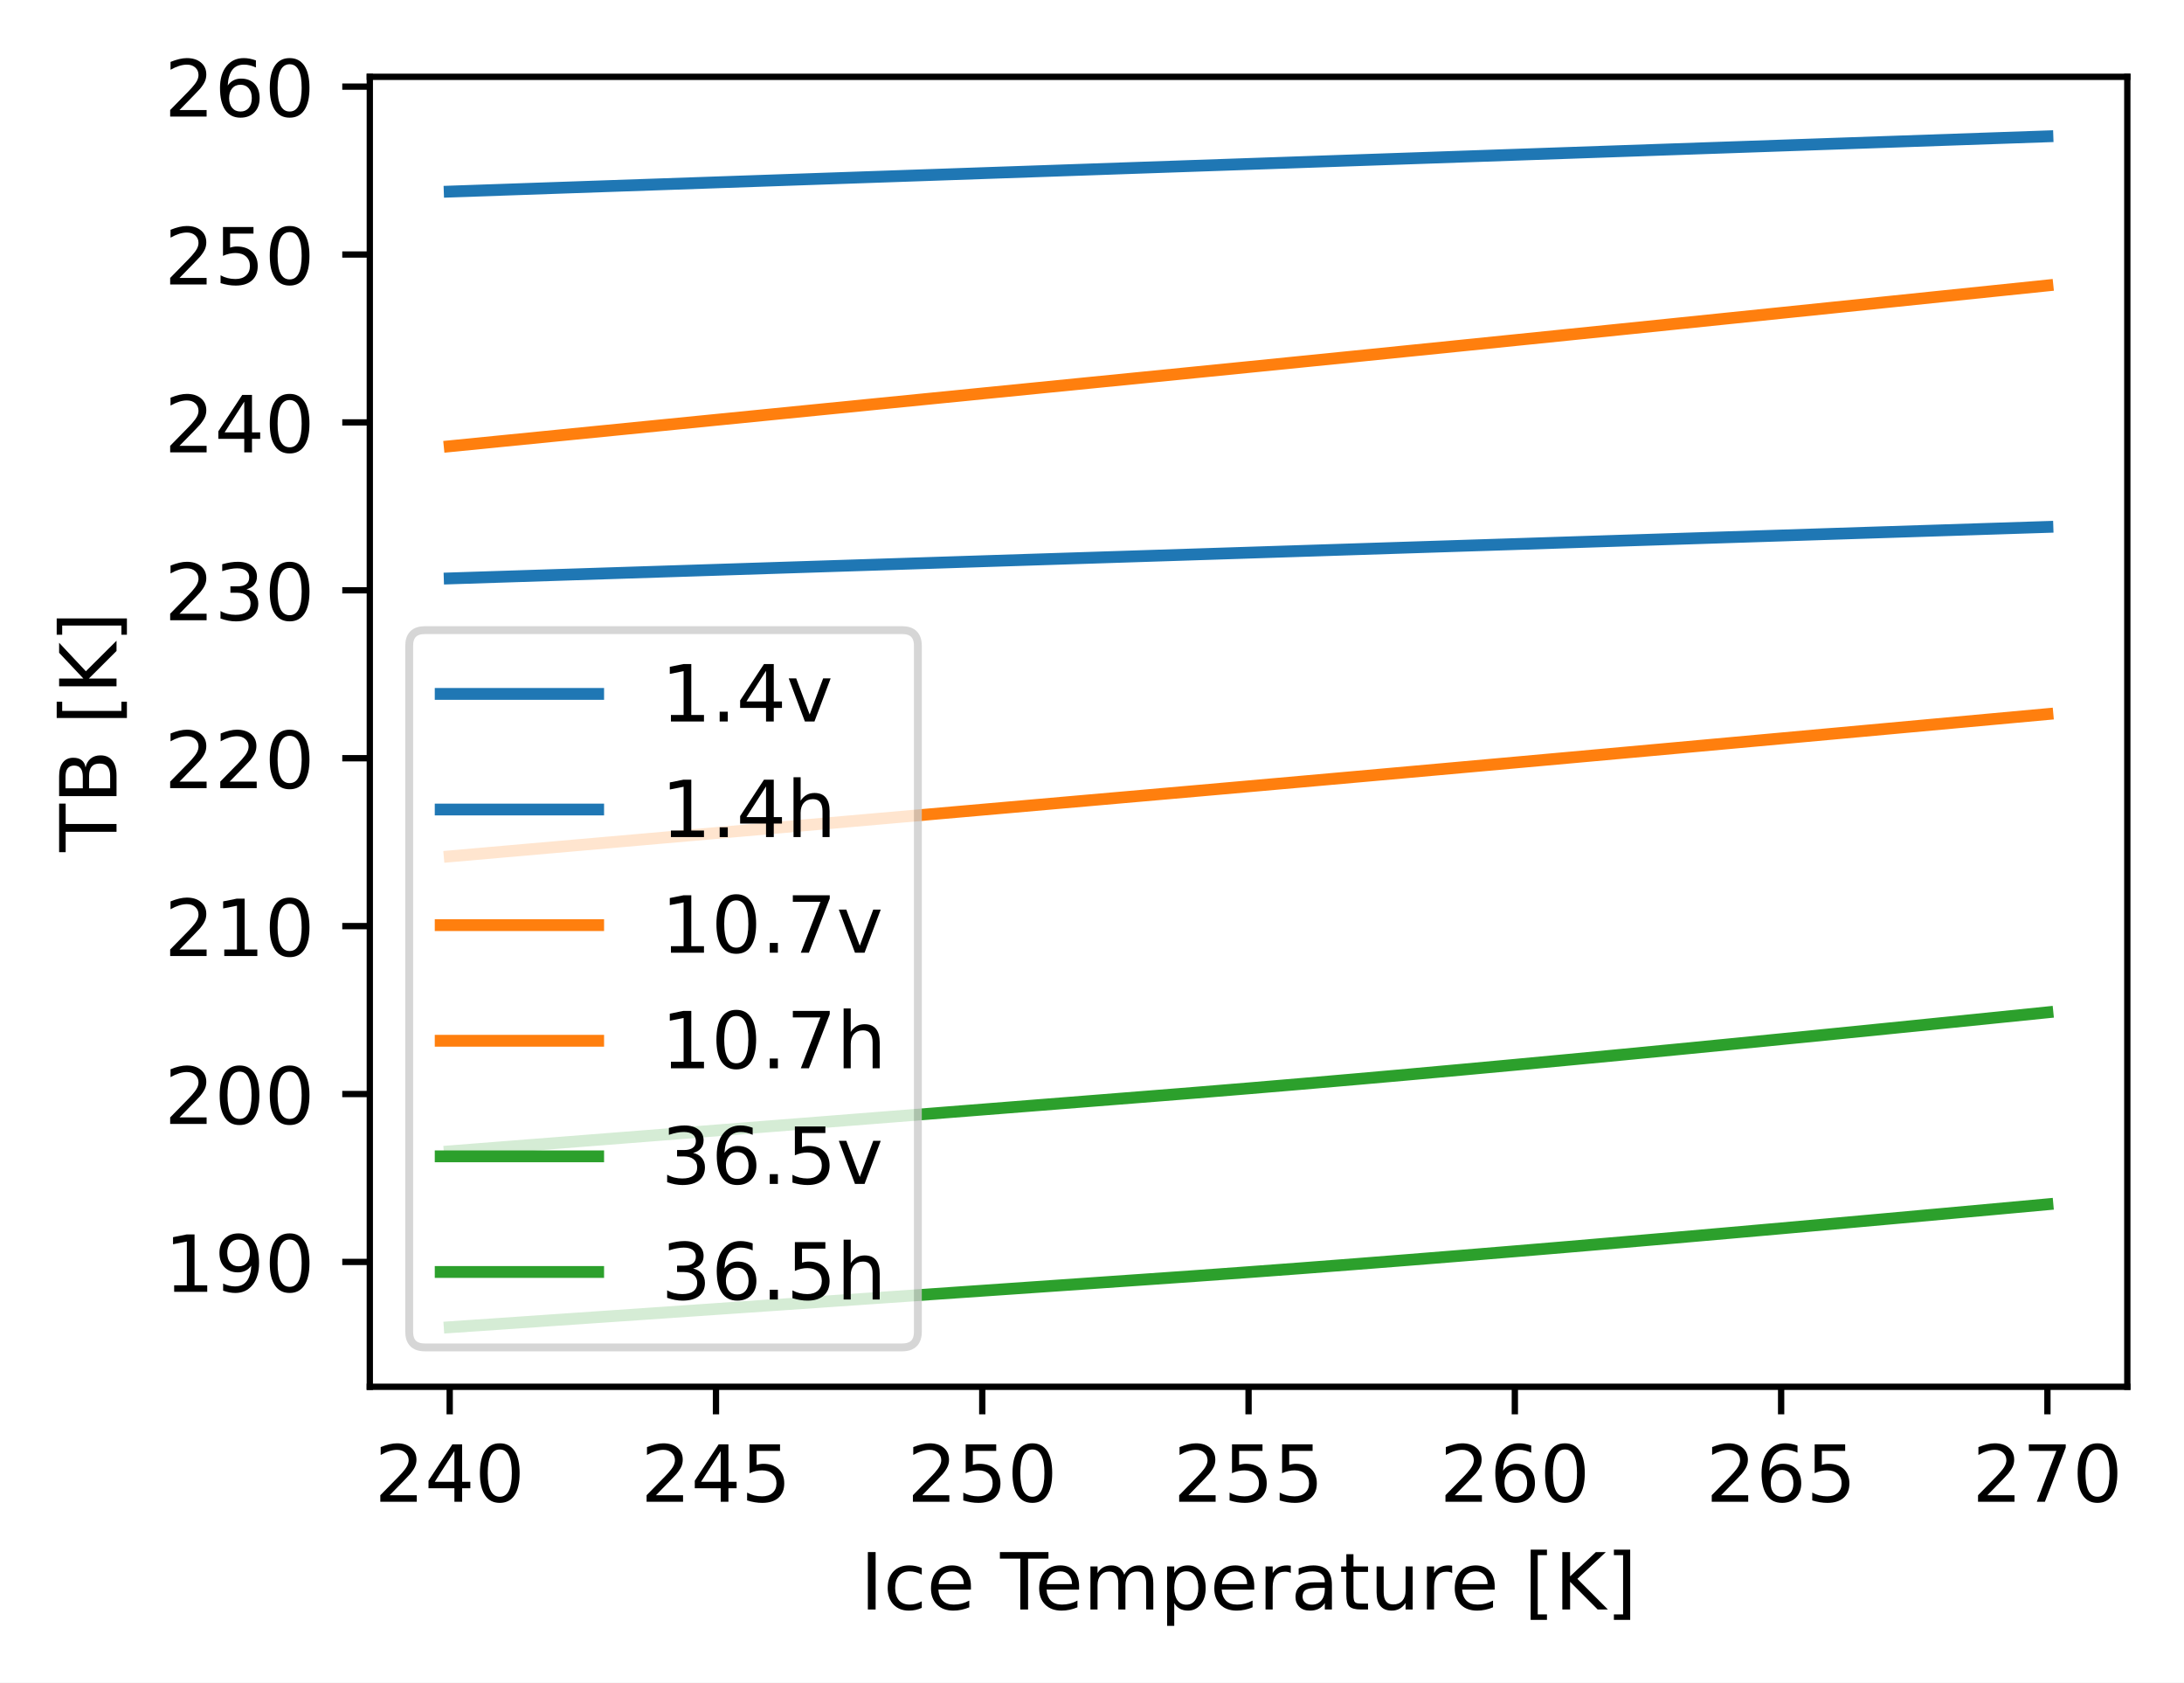
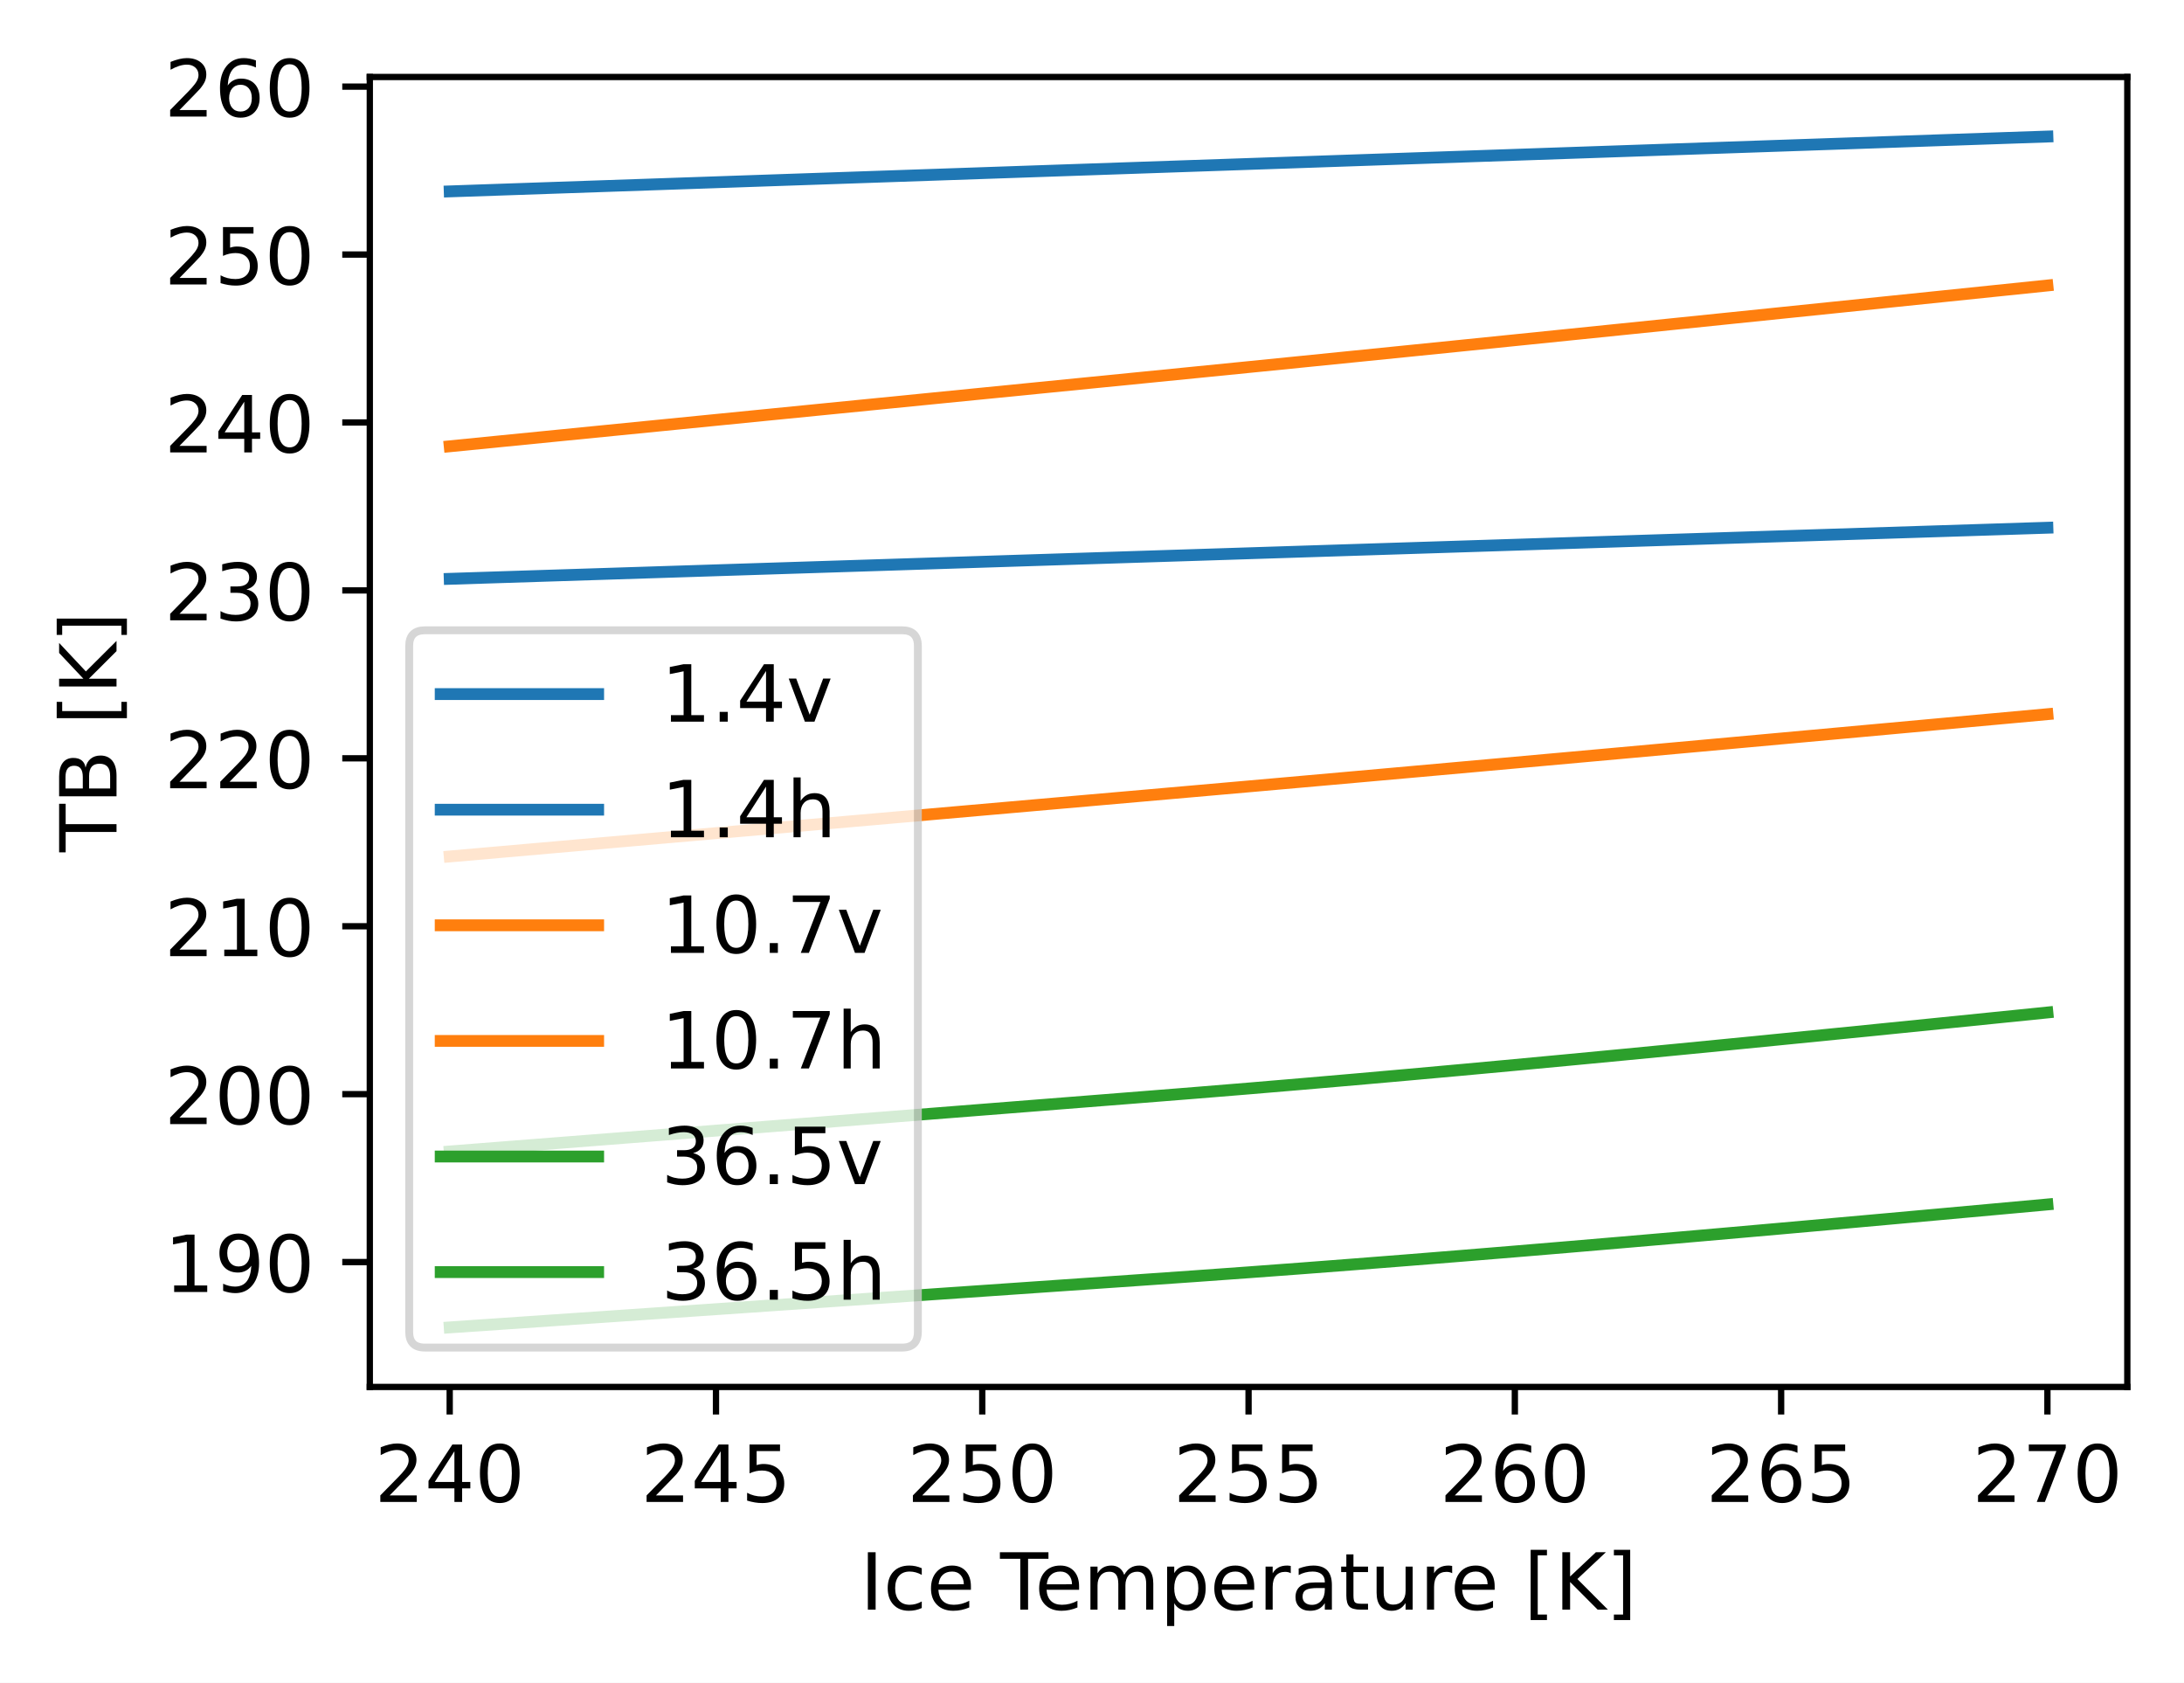
- <svg xmlns="http://www.w3.org/2000/svg" xmlns:xlink="http://www.w3.org/1999/xlink" width="277.366pt" height="213.63pt" viewBox="0 0 277.366 213.63" version="1.1">
+ <svg xmlns="http://www.w3.org/2000/svg" xmlns:xlink="http://www.w3.org/1999/xlink" width="277.366pt" height="213.651pt" viewBox="0 0 277.366 213.651" version="1.1">
  <defs>
    <style type="text/css">*{stroke-linejoin: round; stroke-linecap: butt}</style>
  </defs>
  <g id="figure_1">
    <g id="patch_1">
-       <path d="M 0 213.63  L 277.366 213.63  L 277.366 0  L 0 0  z " style="fill: #ffffff" />
+       <path d="M 0 213.651  L 277.366 213.651  L 277.366 0  L 0 0  z " style="fill: #ffffff" />
    </g>
    <g id="axes_1">
      <g id="patch_2">
-         <path d="M 46.966 176.073  L 270.166 176.073  L 270.166 9.753  L 46.966 9.753  z " style="fill: #ffffff" />
+         <path d="M 46.966 176.095  L 270.166 176.095  L 270.166 9.775  L 46.966 9.775  z " style="fill: #ffffff" />
      </g>
      <g id="matplotlib.axis_1">
        <g id="xtick_1">
          <g id="line2d_1">
            <defs>
-               <path id="m450ec5ea7c" d="M 0 0  L 0 3.5  " style="stroke: #000000; stroke-width: 0.8" />
-             </defs>
-             <g>
-               <use xlink:href="#m450ec5ea7c" x="57.111" y="176.073" style="stroke: #000000; stroke-width: 0.8" />
+               <path id="m79d37a340c" d="M 0 0  L 0 3.5  " style="stroke: #000000; stroke-width: 0.8" />
+             </defs>
+             <g>
+               <use xlink:href="#m79d37a340c" x="57.111" y="176.095" style="stroke: #000000; stroke-width: 0.8" />
            </g>
          </g>
          <g id="text_1">
-             <g transform="translate(47.56733 190.6719) scale(0.1 -0.1)">
+             <g transform="translate(47.56733 190.6935) scale(0.1 -0.1)">
              <defs>
                <path id="DejaVuSans-32" d="M 1228 531  L 3431 531  L 3431 0  L 469 0  L 469 531  Q 828 903 1448 1529  Q 2069 2156 2228 2338  Q 2531 2678 2651 2914  Q 2772 3150 2772 3378  Q 2772 3750 2511 3984  Q 2250 4219 1831 4219  Q 1534 4219 1204 4116  Q 875 4013 500 3803  L 500 4441  Q 881 4594 1212 4672  Q 1544 4750 1819 4750  Q 2544 4750 2975 4387  Q 3406 4025 3406 3419  Q 3406 3131 3298 2873  Q 3191 2616 2906 2266  Q 2828 2175 2409 1742  Q 1991 1309 1228 531  z " transform="scale(0.015625)" />
                <path id="DejaVuSans-34" d="M 2419 4116  L 825 1625  L 2419 1625  L 2419 4116  z M 2253 4666  L 3047 4666  L 3047 1625  L 3713 1625  L 3713 1100  L 3047 1100  L 3047 0  L 2419 0  L 2419 1100  L 313 1100  L 313 1709  L 2253 4666  z " transform="scale(0.015625)" />
                <path id="DejaVuSans-30" d="M 2034 4250  Q 1547 4250 1301 3770  Q 1056 3291 1056 2328  Q 1056 1369 1301 889  Q 1547 409 2034 409  Q 2525 409 2770 889  Q 3016 1369 3016 2328  Q 3016 3291 2770 3770  Q 2525 4250 2034 4250  z M 2034 4750  Q 2819 4750 3233 4129  Q 3647 3509 3647 2328  Q 3647 1150 3233 529  Q 2819 -91 2034 -91  Q 1250 -91 836 529  Q 422 1150 422 2328  Q 422 3509 836 4129  Q 1250 4750 2034 4750  z " transform="scale(0.015625)" />
              </defs>
              <use xlink:href="#DejaVuSans-32" />
              <use xlink:href="#DejaVuSans-34" x="63.623" />
              <use xlink:href="#DejaVuSans-30" x="127.246" />
            </g>
          </g>
        </g>
        <g id="xtick_2">
          <g id="line2d_2">
            <g>
-               <use xlink:href="#m450ec5ea7c" x="90.929" y="176.073" style="stroke: #000000; stroke-width: 0.8" />
+               <use xlink:href="#m79d37a340c" x="90.929" y="176.095" style="stroke: #000000; stroke-width: 0.8" />
            </g>
          </g>
          <g id="text_2">
-             <g transform="translate(81.38551 190.6719) scale(0.1 -0.1)">
+             <g transform="translate(81.38551 190.6935) scale(0.1 -0.1)">
              <defs>
                <path id="DejaVuSans-35" d="M 691 4666  L 3169 4666  L 3169 4134  L 1269 4134  L 1269 2991  Q 1406 3038 1543 3061  Q 1681 3084 1819 3084  Q 2600 3084 3056 2656  Q 3513 2228 3513 1497  Q 3513 744 3044 326  Q 2575 -91 1722 -91  Q 1428 -91 1123 -41  Q 819 9 494 109  L 494 744  Q 775 591 1075 516  Q 1375 441 1709 441  Q 2250 441 2565 725  Q 2881 1009 2881 1497  Q 2881 1984 2565 2268  Q 2250 2553 1709 2553  Q 1456 2553 1204 2497  Q 953 2441 691 2322  L 691 4666  z " transform="scale(0.015625)" />
              </defs>
              <use xlink:href="#DejaVuSans-32" />
              <use xlink:href="#DejaVuSans-34" x="63.623" />
              <use xlink:href="#DejaVuSans-35" x="127.246" />
            </g>
          </g>
        </g>
        <g id="xtick_3">
          <g id="line2d_3">
            <g>
-               <use xlink:href="#m450ec5ea7c" x="124.747" y="176.073" style="stroke: #000000; stroke-width: 0.8" />
+               <use xlink:href="#m79d37a340c" x="124.747" y="176.095" style="stroke: #000000; stroke-width: 0.8" />
            </g>
          </g>
          <g id="text_3">
-             <g transform="translate(115.2037 190.6719) scale(0.1 -0.1)">
+             <g transform="translate(115.2037 190.6935) scale(0.1 -0.1)">
              <use xlink:href="#DejaVuSans-32" />
              <use xlink:href="#DejaVuSans-35" x="63.623" />
              <use xlink:href="#DejaVuSans-30" x="127.246" />
            </g>
          </g>
        </g>
        <g id="xtick_4">
          <g id="line2d_4">
            <g>
-               <use xlink:href="#m450ec5ea7c" x="158.566" y="176.073" style="stroke: #000000; stroke-width: 0.8" />
+               <use xlink:href="#m79d37a340c" x="158.566" y="176.095" style="stroke: #000000; stroke-width: 0.8" />
            </g>
          </g>
          <g id="text_4">
-             <g transform="translate(149.0219 190.6719) scale(0.1 -0.1)">
+             <g transform="translate(149.0219 190.6935) scale(0.1 -0.1)">
              <use xlink:href="#DejaVuSans-32" />
              <use xlink:href="#DejaVuSans-35" x="63.623" />
              <use xlink:href="#DejaVuSans-35" x="127.246" />
            </g>
          </g>
        </g>
        <g id="xtick_5">
          <g id="line2d_5">
            <g>
-               <use xlink:href="#m450ec5ea7c" x="192.384" y="176.073" style="stroke: #000000; stroke-width: 0.8" />
+               <use xlink:href="#m79d37a340c" x="192.384" y="176.095" style="stroke: #000000; stroke-width: 0.8" />
            </g>
          </g>
          <g id="text_5">
-             <g transform="translate(182.8401 190.6719) scale(0.1 -0.1)">
+             <g transform="translate(182.8401 190.6935) scale(0.1 -0.1)">
              <defs>
                <path id="DejaVuSans-36" d="M 2113 2584  Q 1688 2584 1439 2293  Q 1191 2003 1191 1497  Q 1191 994 1439 701  Q 1688 409 2113 409  Q 2538 409 2786 701  Q 3034 994 3034 1497  Q 3034 2003 2786 2293  Q 2538 2584 2113 2584  z M 3366 4563  L 3366 3988  Q 3128 4100 2886 4159  Q 2644 4219 2406 4219  Q 1781 4219 1451 3797  Q 1122 3375 1075 2522  Q 1259 2794 1537 2939  Q 1816 3084 2150 3084  Q 2853 3084 3261 2657  Q 3669 2231 3669 1497  Q 3669 778 3244 343  Q 2819 -91 2113 -91  Q 1303 -91 875 529  Q 447 1150 447 2328  Q 447 3434 972 4092  Q 1497 4750 2381 4750  Q 2619 4750 2861 4703  Q 3103 4656 3366 4563  z " transform="scale(0.015625)" />
              </defs>
              <use xlink:href="#DejaVuSans-32" />
              <use xlink:href="#DejaVuSans-36" x="63.623" />
              <use xlink:href="#DejaVuSans-30" x="127.246" />
            </g>
          </g>
        </g>
        <g id="xtick_6">
          <g id="line2d_6">
            <g>
-               <use xlink:href="#m450ec5ea7c" x="226.202" y="176.073" style="stroke: #000000; stroke-width: 0.8" />
+               <use xlink:href="#m79d37a340c" x="226.202" y="176.095" style="stroke: #000000; stroke-width: 0.8" />
            </g>
          </g>
          <g id="text_6">
-             <g transform="translate(216.6582 190.6719) scale(0.1 -0.1)">
+             <g transform="translate(216.6582 190.6935) scale(0.1 -0.1)">
              <use xlink:href="#DejaVuSans-32" />
              <use xlink:href="#DejaVuSans-36" x="63.623" />
              <use xlink:href="#DejaVuSans-35" x="127.246" />
            </g>
          </g>
        </g>
        <g id="xtick_7">
          <g id="line2d_7">
            <g>
-               <use xlink:href="#m450ec5ea7c" x="260.02" y="176.073" style="stroke: #000000; stroke-width: 0.8" />
+               <use xlink:href="#m79d37a340c" x="260.02" y="176.095" style="stroke: #000000; stroke-width: 0.8" />
            </g>
          </g>
          <g id="text_7">
-             <g transform="translate(250.4764 190.6719) scale(0.1 -0.1)">
+             <g transform="translate(250.4764 190.6935) scale(0.1 -0.1)">
              <defs>
                <path id="DejaVuSans-37" d="M 525 4666  L 3525 4666  L 3525 4397  L 1831 0  L 1172 0  L 2766 4134  L 525 4134  L 525 4666  z " transform="scale(0.015625)" />
              </defs>
              <use xlink:href="#DejaVuSans-32" />
              <use xlink:href="#DejaVuSans-37" x="63.623" />
              <use xlink:href="#DejaVuSans-30" x="127.246" />
            </g>
          </g>
        </g>
        <g id="text_8">
-           <g transform="translate(109.2367 204.35) scale(0.1 -0.1)">
+           <g transform="translate(109.2367 204.3716) scale(0.1 -0.1)">
            <defs>
              <path id="DejaVuSans-49" d="M 628 4666  L 1259 4666  L 1259 0  L 628 0  L 628 4666  z " transform="scale(0.015625)" />
              <path id="DejaVuSans-63" d="M 3122 3366  L 3122 2828  Q 2878 2963 2633 3030  Q 2388 3097 2138 3097  Q 1578 3097 1268 2742  Q 959 2388 959 1747  Q 959 1106 1268 751  Q 1578 397 2138 397  Q 2388 397 2633 464  Q 2878 531 3122 666  L 3122 134  Q 2881 22 2623 -34  Q 2366 -91 2075 -91  Q 1284 -91 818 406  Q 353 903 353 1747  Q 353 2603 823 3093  Q 1294 3584 2113 3584  Q 2378 3584 2631 3529  Q 2884 3475 3122 3366  z " transform="scale(0.015625)" />
              <path id="DejaVuSans-65" d="M 3597 1894  L 3597 1613  L 953 1613  Q 991 1019 1311 708  Q 1631 397 2203 397  Q 2534 397 2845 478  Q 3156 559 3463 722  L 3463 178  Q 3153 47 2828 -22  Q 2503 -91 2169 -91  Q 1331 -91 842 396  Q 353 884 353 1716  Q 353 2575 817 3079  Q 1281 3584 2069 3584  Q 2775 3584 3186 3129  Q 3597 2675 3597 1894  z M 3022 2063  Q 3016 2534 2758 2815  Q 2500 3097 2075 3097  Q 1594 3097 1305 2825  Q 1016 2553 972 2059  L 3022 2063  z " transform="scale(0.015625)" />
              <path id="DejaVuSans-20" transform="scale(0.015625)" />
              <path id="DejaVuSans-54" d="M -19 4666  L 3928 4666  L 3928 4134  L 2272 4134  L 2272 0  L 1638 0  L 1638 4134  L -19 4134  L -19 4666  z " transform="scale(0.015625)" />
              <path id="DejaVuSans-6d" d="M 3328 2828  Q 3544 3216 3844 3400  Q 4144 3584 4550 3584  Q 5097 3584 5394 3201  Q 5691 2819 5691 2113  L 5691 0  L 5113 0  L 5113 2094  Q 5113 2597 4934 2840  Q 4756 3084 4391 3084  Q 3944 3084 3684 2787  Q 3425 2491 3425 1978  L 3425 0  L 2847 0  L 2847 2094  Q 2847 2600 2669 2842  Q 2491 3084 2119 3084  Q 1678 3084 1418 2786  Q 1159 2488 1159 1978  L 1159 0  L 581 0  L 581 3500  L 1159 3500  L 1159 2956  Q 1356 3278 1631 3431  Q 1906 3584 2284 3584  Q 2666 3584 2933 3390  Q 3200 3197 3328 2828  z " transform="scale(0.015625)" />
              <path id="DejaVuSans-70" d="M 1159 525  L 1159 -1331  L 581 -1331  L 581 3500  L 1159 3500  L 1159 2969  Q 1341 3281 1617 3432  Q 1894 3584 2278 3584  Q 2916 3584 3314 3078  Q 3713 2572 3713 1747  Q 3713 922 3314 415  Q 2916 -91 2278 -91  Q 1894 -91 1617 61  Q 1341 213 1159 525  z M 3116 1747  Q 3116 2381 2855 2742  Q 2594 3103 2138 3103  Q 1681 3103 1420 2742  Q 1159 2381 1159 1747  Q 1159 1113 1420 752  Q 1681 391 2138 391  Q 2594 391 2855 752  Q 3116 1113 3116 1747  z " transform="scale(0.015625)" />
              <path id="DejaVuSans-72" d="M 2631 2963  Q 2534 3019 2420 3045  Q 2306 3072 2169 3072  Q 1681 3072 1420 2755  Q 1159 2438 1159 1844  L 1159 0  L 581 0  L 581 3500  L 1159 3500  L 1159 2956  Q 1341 3275 1631 3429  Q 1922 3584 2338 3584  Q 2397 3584 2469 3576  Q 2541 3569 2628 3553  L 2631 2963  z " transform="scale(0.015625)" />
              <path id="DejaVuSans-61" d="M 2194 1759  Q 1497 1759 1228 1600  Q 959 1441 959 1056  Q 959 750 1161 570  Q 1363 391 1709 391  Q 2188 391 2477 730  Q 2766 1069 2766 1631  L 2766 1759  L 2194 1759  z M 3341 1997  L 3341 0  L 2766 0  L 2766 531  Q 2569 213 2275 61  Q 1981 -91 1556 -91  Q 1019 -91 701 211  Q 384 513 384 1019  Q 384 1609 779 1909  Q 1175 2209 1959 2209  L 2766 2209  L 2766 2266  Q 2766 2663 2505 2880  Q 2244 3097 1772 3097  Q 1472 3097 1187 3025  Q 903 2953 641 2809  L 641 3341  Q 956 3463 1253 3523  Q 1550 3584 1831 3584  Q 2591 3584 2966 3190  Q 3341 2797 3341 1997  z " transform="scale(0.015625)" />
              <path id="DejaVuSans-74" d="M 1172 4494  L 1172 3500  L 2356 3500  L 2356 3053  L 1172 3053  L 1172 1153  Q 1172 725 1289 603  Q 1406 481 1766 481  L 2356 481  L 2356 0  L 1766 0  Q 1100 0 847 248  Q 594 497 594 1153  L 594 3053  L 172 3053  L 172 3500  L 594 3500  L 594 4494  L 1172 4494  z " transform="scale(0.015625)" />
              <path id="DejaVuSans-75" d="M 544 1381  L 544 3500  L 1119 3500  L 1119 1403  Q 1119 906 1312 657  Q 1506 409 1894 409  Q 2359 409 2629 706  Q 2900 1003 2900 1516  L 2900 3500  L 3475 3500  L 3475 0  L 2900 0  L 2900 538  Q 2691 219 2414 64  Q 2138 -91 1772 -91  Q 1169 -91 856 284  Q 544 659 544 1381  z M 1991 3584  L 1991 3584  z " transform="scale(0.015625)" />
              <path id="DejaVuSans-5b" d="M 550 4863  L 1875 4863  L 1875 4416  L 1125 4416  L 1125 -397  L 1875 -397  L 1875 -844  L 550 -844  L 550 4863  z " transform="scale(0.015625)" />
              <path id="DejaVuSans-4b" d="M 628 4666  L 1259 4666  L 1259 2694  L 3353 4666  L 4166 4666  L 1850 2491  L 4331 0  L 3500 0  L 1259 2247  L 1259 0  L 628 0  L 628 4666  z " transform="scale(0.015625)" />
              <path id="DejaVuSans-5d" d="M 1947 4863  L 1947 -844  L 622 -844  L 622 -397  L 1369 -397  L 1369 4416  L 622 4416  L 622 4863  L 1947 4863  z " transform="scale(0.015625)" />
            </defs>
            <use xlink:href="#DejaVuSans-49" />
            <use xlink:href="#DejaVuSans-63" x="29.492" />
            <use xlink:href="#DejaVuSans-65" x="84.473" />
            <use xlink:href="#DejaVuSans-20" x="145.996" />
            <use xlink:href="#DejaVuSans-54" x="177.783" />
            <use xlink:href="#DejaVuSans-65" x="221.867" />
            <use xlink:href="#DejaVuSans-6d" x="283.391" />
            <use xlink:href="#DejaVuSans-70" x="380.803" />
            <use xlink:href="#DejaVuSans-65" x="444.279" />
            <use xlink:href="#DejaVuSans-72" x="505.803" />
            <use xlink:href="#DejaVuSans-61" x="546.916" />
            <use xlink:href="#DejaVuSans-74" x="608.195" />
            <use xlink:href="#DejaVuSans-75" x="647.404" />
            <use xlink:href="#DejaVuSans-72" x="710.783" />
            <use xlink:href="#DejaVuSans-65" x="749.646" />
            <use xlink:href="#DejaVuSans-20" x="811.17" />
            <use xlink:href="#DejaVuSans-5b" x="842.957" />
            <use xlink:href="#DejaVuSans-4b" x="881.971" />
            <use xlink:href="#DejaVuSans-5d" x="947.547" />
          </g>
        </g>
      </g>
      <g id="matplotlib.axis_2">
        <g id="ytick_1">
          <g id="line2d_8">
            <defs>
-               <path id="ma01e2c9a3c" d="M 0 0  L -3.5 0  " style="stroke: #000000; stroke-width: 0.8" />
-             </defs>
-             <g>
-               <use xlink:href="#ma01e2c9a3c" x="46.966" y="160.22" style="stroke: #000000; stroke-width: 0.8" />
+               <path id="mb4e5b2f1d0" d="M 0 0  L -3.5 0  " style="stroke: #000000; stroke-width: 0.8" />
+             </defs>
+             <g>
+               <use xlink:href="#mb4e5b2f1d0" x="46.966" y="160.24" style="stroke: #000000; stroke-width: 0.8" />
            </g>
          </g>
          <g id="text_9">
-             <g transform="translate(20.87813 164.0192) scale(0.1 -0.1)">
+             <g transform="translate(20.87813 164.0397) scale(0.1 -0.1)">
              <defs>
                <path id="DejaVuSans-31" d="M 794 531  L 1825 531  L 1825 4091  L 703 3866  L 703 4441  L 1819 4666  L 2450 4666  L 2450 531  L 3481 531  L 3481 0  L 794 0  L 794 531  z " transform="scale(0.015625)" />
                <path id="DejaVuSans-39" d="M 703 97  L 703 672  Q 941 559 1184 500  Q 1428 441 1663 441  Q 2288 441 2617 861  Q 2947 1281 2994 2138  Q 2813 1869 2534 1725  Q 2256 1581 1919 1581  Q 1219 1581 811 2004  Q 403 2428 403 3163  Q 403 3881 828 4315  Q 1253 4750 1959 4750  Q 2769 4750 3195 4129  Q 3622 3509 3622 2328  Q 3622 1225 3098 567  Q 2575 -91 1691 -91  Q 1453 -91 1209 -44  Q 966 3 703 97  z M 1959 2075  Q 2384 2075 2632 2365  Q 2881 2656 2881 3163  Q 2881 3666 2632 3958  Q 2384 4250 1959 4250  Q 1534 4250 1286 3958  Q 1038 3666 1038 3163  Q 1038 2656 1286 2365  Q 1534 2075 1959 2075  z " transform="scale(0.015625)" />
              </defs>
              <use xlink:href="#DejaVuSans-31" />
              <use xlink:href="#DejaVuSans-39" x="63.623" />
              <use xlink:href="#DejaVuSans-30" x="127.246" />
            </g>
          </g>
        </g>
        <g id="ytick_2">
          <g id="line2d_9">
            <g>
-               <use xlink:href="#ma01e2c9a3c" x="46.966" y="138.903" style="stroke: #000000; stroke-width: 0.8" />
+               <use xlink:href="#mb4e5b2f1d0" x="46.966" y="138.92" style="stroke: #000000; stroke-width: 0.8" />
            </g>
          </g>
          <g id="text_10">
-             <g transform="translate(20.87813 142.7019) scale(0.1 -0.1)">
+             <g transform="translate(20.87813 142.7195) scale(0.1 -0.1)">
              <use xlink:href="#DejaVuSans-32" />
              <use xlink:href="#DejaVuSans-30" x="63.623" />
              <use xlink:href="#DejaVuSans-30" x="127.246" />
            </g>
          </g>
        </g>
        <g id="ytick_3">
          <g id="line2d_10">
            <g>
-               <use xlink:href="#ma01e2c9a3c" x="46.966" y="117.585" style="stroke: #000000; stroke-width: 0.8" />
+               <use xlink:href="#mb4e5b2f1d0" x="46.966" y="117.6" style="stroke: #000000; stroke-width: 0.8" />
            </g>
          </g>
          <g id="text_11">
-             <g transform="translate(20.87813 121.3847) scale(0.1 -0.1)">
+             <g transform="translate(20.87813 121.3993) scale(0.1 -0.1)">
              <use xlink:href="#DejaVuSans-32" />
              <use xlink:href="#DejaVuSans-31" x="63.623" />
              <use xlink:href="#DejaVuSans-30" x="127.246" />
            </g>
          </g>
        </g>
        <g id="ytick_4">
          <g id="line2d_11">
            <g>
-               <use xlink:href="#ma01e2c9a3c" x="46.966" y="96.268" style="stroke: #000000; stroke-width: 0.8" />
+               <use xlink:href="#mb4e5b2f1d0" x="46.966" y="96.28" style="stroke: #000000; stroke-width: 0.8" />
            </g>
          </g>
          <g id="text_12">
-             <g transform="translate(20.87813 100.0674) scale(0.1 -0.1)">
+             <g transform="translate(20.87813 100.0792) scale(0.1 -0.1)">
              <use xlink:href="#DejaVuSans-32" />
              <use xlink:href="#DejaVuSans-32" x="63.623" />
              <use xlink:href="#DejaVuSans-30" x="127.246" />
            </g>
          </g>
        </g>
        <g id="ytick_5">
          <g id="line2d_12">
            <g>
-               <use xlink:href="#ma01e2c9a3c" x="46.966" y="74.951" style="stroke: #000000; stroke-width: 0.8" />
+               <use xlink:href="#mb4e5b2f1d0" x="46.966" y="74.96" style="stroke: #000000; stroke-width: 0.8" />
            </g>
          </g>
          <g id="text_13">
-             <g transform="translate(20.87813 78.75019) scale(0.1 -0.1)">
+             <g transform="translate(20.87813 78.75898) scale(0.1 -0.1)">
              <defs>
                <path id="DejaVuSans-33" d="M 2597 2516  Q 3050 2419 3304 2112  Q 3559 1806 3559 1356  Q 3559 666 3084 287  Q 2609 -91 1734 -91  Q 1441 -91 1130 -33  Q 819 25 488 141  L 488 750  Q 750 597 1062 519  Q 1375 441 1716 441  Q 2309 441 2620 675  Q 2931 909 2931 1356  Q 2931 1769 2642 2001  Q 2353 2234 1838 2234  L 1294 2234  L 1294 2753  L 1863 2753  Q 2328 2753 2575 2939  Q 2822 3125 2822 3475  Q 2822 3834 2567 4026  Q 2313 4219 1838 4219  Q 1578 4219 1281 4162  Q 984 4106 628 3988  L 628 4550  Q 988 4650 1302 4700  Q 1616 4750 1894 4750  Q 2613 4750 3031 4423  Q 3450 4097 3450 3541  Q 3450 3153 3228 2886  Q 3006 2619 2597 2516  z " transform="scale(0.015625)" />
              </defs>
              <use xlink:href="#DejaVuSans-32" />
              <use xlink:href="#DejaVuSans-33" x="63.623" />
              <use xlink:href="#DejaVuSans-30" x="127.246" />
            </g>
          </g>
        </g>
        <g id="ytick_6">
          <g id="line2d_13">
            <g>
-               <use xlink:href="#ma01e2c9a3c" x="46.966" y="53.634" style="stroke: #000000; stroke-width: 0.8" />
+               <use xlink:href="#mb4e5b2f1d0" x="46.966" y="53.64" style="stroke: #000000; stroke-width: 0.8" />
            </g>
          </g>
          <g id="text_14">
-             <g transform="translate(20.87813 57.43294) scale(0.1 -0.1)">
+             <g transform="translate(20.87813 57.4388) scale(0.1 -0.1)">
              <use xlink:href="#DejaVuSans-32" />
              <use xlink:href="#DejaVuSans-34" x="63.623" />
              <use xlink:href="#DejaVuSans-30" x="127.246" />
            </g>
          </g>
        </g>
        <g id="ytick_7">
          <g id="line2d_14">
            <g>
-               <use xlink:href="#ma01e2c9a3c" x="46.966" y="32.316" style="stroke: #000000; stroke-width: 0.8" />
+               <use xlink:href="#mb4e5b2f1d0" x="46.966" y="32.319" style="stroke: #000000; stroke-width: 0.8" />
            </g>
          </g>
          <g id="text_15">
-             <g transform="translate(20.87813 36.11569) scale(0.1 -0.1)">
+             <g transform="translate(20.87813 36.11862) scale(0.1 -0.1)">
              <use xlink:href="#DejaVuSans-32" />
              <use xlink:href="#DejaVuSans-35" x="63.623" />
              <use xlink:href="#DejaVuSans-30" x="127.246" />
            </g>
          </g>
        </g>
        <g id="ytick_8">
          <g id="line2d_15">
            <g>
-               <use xlink:href="#ma01e2c9a3c" x="46.966" y="10.999" style="stroke: #000000; stroke-width: 0.8" />
+               <use xlink:href="#mb4e5b2f1d0" x="46.966" y="10.999" style="stroke: #000000; stroke-width: 0.8" />
            </g>
          </g>
          <g id="text_16">
            <g transform="translate(20.87813 14.79844) scale(0.1 -0.1)">
              <use xlink:href="#DejaVuSans-32" />
              <use xlink:href="#DejaVuSans-36" x="63.623" />
              <use xlink:href="#DejaVuSans-30" x="127.246" />
            </g>
          </g>
        </g>
        <g id="text_17">
-           <g transform="translate(14.79844 108.1673) rotate(-90) scale(0.1 -0.1)">
+           <g transform="translate(14.79844 108.189) rotate(-90) scale(0.1 -0.1)">
            <defs>
              <path id="DejaVuSans-42" d="M 1259 2228  L 1259 519  L 2272 519  Q 2781 519 3026 730  Q 3272 941 3272 1375  Q 3272 1813 3026 2020  Q 2781 2228 2272 2228  L 1259 2228  z M 1259 4147  L 1259 2741  L 2194 2741  Q 2656 2741 2882 2914  Q 3109 3088 3109 3444  Q 3109 3797 2882 3972  Q 2656 4147 2194 4147  L 1259 4147  z M 628 4666  L 2241 4666  Q 2963 4666 3353 4366  Q 3744 4066 3744 3513  Q 3744 3084 3544 2831  Q 3344 2578 2956 2516  Q 3422 2416 3680 2098  Q 3938 1781 3938 1306  Q 3938 681 3513 340  Q 3088 0 2303 0  L 628 0  L 628 4666  z " transform="scale(0.015625)" />
            </defs>
            <use xlink:href="#DejaVuSans-54" />
            <use xlink:href="#DejaVuSans-42" x="61.084" />
            <use xlink:href="#DejaVuSans-20" x="129.688" />
            <use xlink:href="#DejaVuSans-5b" x="161.475" />
            <use xlink:href="#DejaVuSans-4b" x="200.488" />
            <use xlink:href="#DejaVuSans-5d" x="266.064" />
          </g>
        </g>
      </g>
      <g id="line2d_16">
-         <path d="M 57.111 24.324  L 63.875 24.091  L 70.638 23.857  L 77.402 23.623  L 84.166 23.39  L 90.929 23.156  L 97.693 22.922  L 104.457 22.688  L 111.22 22.455  L 117.984 22.221  L 124.747 21.987  L 131.511 21.754  L 138.275 21.52  L 145.038 21.286  L 151.802 21.053  L 158.566 20.819  L 165.329 20.585  L 172.093 20.351  L 178.857 20.118  L 185.62 19.884  L 192.384 19.65  L 199.147 19.417  L 205.911 19.183  L 212.675 18.949  L 219.438 18.716  L 226.202 18.482  L 232.966 18.248  L 239.729 18.015  L 246.493 17.781  L 253.257 17.547  L 260.02 17.313  " clip-path="url(#p8f64a18e9d)" style="fill: none; stroke: #1f77b4; stroke-width: 1.5; stroke-linecap: square" />
+         <path d="M 57.111 24.3  L 63.875 24.068  L 70.638 23.836  L 77.402 23.604  L 84.166 23.372  L 90.929 23.14  L 97.693 22.907  L 104.457 22.675  L 111.22 22.443  L 117.984 22.211  L 124.747 21.979  L 131.511 21.746  L 138.275 21.514  L 145.038 21.282  L 151.802 21.05  L 158.566 20.818  L 165.329 20.586  L 172.093 20.353  L 178.857 20.121  L 185.62 19.889  L 192.384 19.657  L 199.147 19.425  L 205.911 19.193  L 212.675 18.96  L 219.438 18.728  L 226.202 18.496  L 232.966 18.264  L 239.729 18.032  L 246.493 17.799  L 253.257 17.567  L 260.02 17.335  " clip-path="url(#pa5f13cdefc)" style="fill: none; stroke: #1f77b4; stroke-width: 1.5; stroke-linecap: square" />
      </g>
      <g id="line2d_17">
-         <path d="M 57.111 73.438  L 63.875 73.22  L 70.638 73.002  L 77.402 72.784  L 84.166 72.567  L 90.929 72.349  L 97.693 72.131  L 104.457 71.913  L 111.22 71.695  L 117.984 71.477  L 124.747 71.259  L 131.511 71.041  L 138.275 70.824  L 145.038 70.606  L 151.802 70.388  L 158.566 70.17  L 165.329 69.952  L 172.093 69.734  L 178.857 69.516  L 185.62 69.298  L 192.384 69.081  L 199.147 68.863  L 205.911 68.645  L 212.675 68.427  L 219.438 68.209  L 226.202 67.991  L 232.966 67.773  L 239.729 67.555  L 246.493 67.338  L 253.257 67.12  L 260.02 66.902  " clip-path="url(#p8f64a18e9d)" style="fill: none; stroke: #1f77b4; stroke-width: 1.5; stroke-linecap: square" />
+         <path d="M 57.111 73.491  L 63.875 73.274  L 70.638 73.058  L 77.402 72.842  L 84.166 72.626  L 90.929 72.409  L 97.693 72.193  L 104.457 71.977  L 111.22 71.761  L 117.984 71.545  L 124.747 71.328  L 131.511 71.112  L 138.275 70.896  L 145.038 70.68  L 151.802 70.464  L 158.566 70.247  L 165.329 70.031  L 172.093 69.815  L 178.857 69.599  L 185.62 69.383  L 192.384 69.166  L 199.147 68.95  L 205.911 68.734  L 212.675 68.518  L 219.438 68.302  L 226.202 68.085  L 232.966 67.869  L 239.729 67.653  L 246.493 67.437  L 253.257 67.221  L 260.02 67.004  " clip-path="url(#pa5f13cdefc)" style="fill: none; stroke: #1f77b4; stroke-width: 1.5; stroke-linecap: square" />
      </g>
      <g id="line2d_18">
-         <path d="M 57.111 56.658  L 63.875 55.988  L 70.638 55.318  L 77.402 54.648  L 84.166 53.978  L 90.929 53.308  L 97.693 52.638  L 104.457 51.967  L 111.22 51.297  L 117.984 50.627  L 124.747 49.956  L 131.511 49.286  L 138.275 48.615  L 145.038 47.945  L 151.802 47.273  L 158.566 46.599  L 165.329 45.922  L 172.093 45.243  L 178.857 44.56  L 185.62 43.876  L 192.384 43.189  L 199.147 42.501  L 205.911 41.811  L 212.675 41.119  L 219.438 40.425  L 226.202 39.731  L 232.966 39.035  L 239.729 38.338  L 246.493 37.64  L 253.257 36.942  L 260.02 36.243  " clip-path="url(#p8f64a18e9d)" style="fill: none; stroke: #ff7f0e; stroke-width: 1.5; stroke-linecap: square" />
+         <path d="M 57.111 56.664  L 63.875 55.994  L 70.638 55.324  L 77.402 54.654  L 84.166 53.984  L 90.929 53.314  L 97.693 52.643  L 104.457 51.973  L 111.22 51.303  L 117.984 50.632  L 124.747 49.962  L 131.511 49.291  L 138.275 48.62  L 145.038 47.95  L 151.802 47.278  L 158.566 46.604  L 165.329 45.927  L 172.093 45.247  L 178.857 44.565  L 185.62 43.881  L 192.384 43.194  L 199.147 42.505  L 205.911 41.815  L 212.675 41.123  L 219.438 40.429  L 226.202 39.734  L 232.966 39.038  L 239.729 38.341  L 246.493 37.644  L 253.257 36.945  L 260.02 36.246  " clip-path="url(#pa5f13cdefc)" style="fill: none; stroke: #ff7f0e; stroke-width: 1.5; stroke-linecap: square" />
      </g>
      <g id="line2d_19">
-         <path d="M 57.111 108.729  L 63.875 108.136  L 70.638 107.544  L 77.402 106.952  L 84.166 106.359  L 90.929 105.767  L 97.693 105.174  L 104.457 104.582  L 111.22 103.989  L 117.984 103.396  L 124.747 102.803  L 131.511 102.211  L 138.275 101.618  L 145.038 101.025  L 151.802 100.431  L 158.566 99.835  L 165.329 99.236  L 172.093 98.635  L 178.857 98.031  L 185.62 97.425  L 192.384 96.817  L 199.147 96.208  L 205.911 95.596  L 212.675 94.984  L 219.438 94.369  L 226.202 93.754  L 232.966 93.138  L 239.729 92.52  L 246.493 91.902  L 253.257 91.284  L 260.02 90.665  " clip-path="url(#p8f64a18e9d)" style="fill: none; stroke: #ff7f0e; stroke-width: 1.5; stroke-linecap: square" />
+         <path d="M 57.111 108.742  L 63.875 108.15  L 70.638 107.557  L 77.402 106.965  L 84.166 106.372  L 90.929 105.78  L 97.693 105.187  L 104.457 104.594  L 111.22 104.002  L 117.984 103.409  L 124.747 102.816  L 131.511 102.223  L 138.275 101.63  L 145.038 101.037  L 151.802 100.443  L 158.566 99.847  L 165.329 99.248  L 172.093 98.647  L 178.857 98.043  L 185.62 97.437  L 192.384 96.829  L 199.147 96.219  L 205.911 95.608  L 212.675 94.995  L 219.438 94.381  L 226.202 93.765  L 232.966 93.149  L 239.729 92.532  L 246.493 91.914  L 253.257 91.295  L 260.02 90.676  " clip-path="url(#pa5f13cdefc)" style="fill: none; stroke: #ff7f0e; stroke-width: 1.5; stroke-linecap: square" />
      </g>
      <g id="line2d_20">
-         <path d="M 57.111 146.179  L 63.875 145.651  L 70.638 145.122  L 77.402 144.593  L 84.166 144.063  L 90.929 143.533  L 97.693 143.003  L 104.457 142.472  L 111.22 141.94  L 117.984 141.408  L 124.747 140.876  L 131.511 140.343  L 138.275 139.809  L 145.038 139.275  L 151.802 138.737  L 158.566 138.183  L 165.329 137.613  L 172.093 137.028  L 178.857 136.43  L 185.62 135.818  L 192.384 135.195  L 199.147 134.561  L 205.911 133.918  L 212.675 133.266  L 219.438 132.605  L 226.202 131.938  L 232.966 131.266  L 239.729 130.588  L 246.493 129.906  L 253.257 129.221  L 260.02 128.533  " clip-path="url(#p8f64a18e9d)" style="fill: none; stroke: #2ca02c; stroke-width: 1.5; stroke-linecap: square" />
+         <path d="M 57.111 146.197  L 63.875 145.669  L 70.638 145.14  L 77.402 144.611  L 84.166 144.082  L 90.929 143.551  L 97.693 143.021  L 104.457 142.49  L 111.22 141.958  L 117.984 141.426  L 124.747 140.894  L 131.511 140.361  L 138.275 139.827  L 145.038 139.293  L 151.802 138.755  L 158.566 138.201  L 165.329 137.63  L 172.093 137.046  L 178.857 136.447  L 185.62 135.836  L 192.384 135.212  L 199.147 134.578  L 205.911 133.935  L 212.675 133.282  L 219.438 132.622  L 226.202 131.955  L 232.966 131.282  L 239.729 130.604  L 246.493 129.922  L 253.257 129.237  L 260.02 128.55  " clip-path="url(#pa5f13cdefc)" style="fill: none; stroke: #2ca02c; stroke-width: 1.5; stroke-linecap: square" />
      </g>
      <g id="line2d_21">
-         <path d="M 57.111 168.513  L 63.875 168.052  L 70.638 167.589  L 77.402 167.127  L 84.166 166.664  L 90.929 166.2  L 97.693 165.736  L 104.457 165.272  L 111.22 164.807  L 117.984 164.342  L 124.747 163.877  L 131.511 163.411  L 138.275 162.944  L 145.038 162.477  L 151.802 162.006  L 158.566 161.519  L 165.329 161.017  L 172.093 160.5  L 178.857 159.969  L 185.62 159.426  L 192.384 158.871  L 199.147 158.306  L 205.911 157.731  L 212.675 157.148  L 219.438 156.557  L 226.202 155.959  L 232.966 155.356  L 239.729 154.748  L 246.493 154.137  L 253.257 153.522  L 260.02 152.905  " clip-path="url(#p8f64a18e9d)" style="fill: none; stroke: #2ca02c; stroke-width: 1.5; stroke-linecap: square" />
+         <path d="M 57.111 168.535  L 63.875 168.073  L 70.638 167.611  L 77.402 167.148  L 84.166 166.685  L 90.929 166.222  L 97.693 165.758  L 104.457 165.293  L 111.22 164.828  L 117.984 164.363  L 124.747 163.898  L 131.511 163.432  L 138.275 162.965  L 145.038 162.498  L 151.802 162.027  L 158.566 161.54  L 165.329 161.038  L 172.093 160.52  L 178.857 159.99  L 185.62 159.446  L 192.384 158.892  L 199.147 158.326  L 205.911 157.751  L 212.675 157.168  L 219.438 156.577  L 226.202 155.979  L 232.966 155.376  L 239.729 154.768  L 246.493 154.156  L 253.257 153.541  L 260.02 152.924  " clip-path="url(#pa5f13cdefc)" style="fill: none; stroke: #2ca02c; stroke-width: 1.5; stroke-linecap: square" />
      </g>
      <g id="patch_3">
-         <path d="M 46.966 176.073  L 46.966 9.753  " style="fill: none; stroke: #000000; stroke-width: 0.8; stroke-linejoin: miter; stroke-linecap: square" />
+         <path d="M 46.966 176.095  L 46.966 9.775  " style="fill: none; stroke: #000000; stroke-width: 0.8; stroke-linejoin: miter; stroke-linecap: square" />
      </g>
      <g id="patch_4">
-         <path d="M 270.166 176.073  L 270.166 9.753  " style="fill: none; stroke: #000000; stroke-width: 0.8; stroke-linejoin: miter; stroke-linecap: square" />
+         <path d="M 270.166 176.095  L 270.166 9.775  " style="fill: none; stroke: #000000; stroke-width: 0.8; stroke-linejoin: miter; stroke-linecap: square" />
      </g>
      <g id="patch_5">
-         <path d="M 46.966 176.073  L 270.166 176.073  " style="fill: none; stroke: #000000; stroke-width: 0.8; stroke-linejoin: miter; stroke-linecap: square" />
+         <path d="M 46.966 176.095  L 270.166 176.095  " style="fill: none; stroke: #000000; stroke-width: 0.8; stroke-linejoin: miter; stroke-linecap: square" />
      </g>
      <g id="patch_6">
-         <path d="M 46.966 9.753  L 270.166 9.753  " style="fill: none; stroke: #000000; stroke-width: 0.8; stroke-linejoin: miter; stroke-linecap: square" />
+         <path d="M 46.966 9.775  L 270.166 9.775  " style="fill: none; stroke: #000000; stroke-width: 0.8; stroke-linejoin: miter; stroke-linecap: square" />
      </g>
      <g id="legend_1">
        <g id="patch_7">
-           <path d="M 53.966 171.073  L 114.569 171.073  Q 116.569 171.073 116.569 169.073  L 116.569 82.005  Q 116.569 80.005 114.569 80.005  L 53.966 80.005  Q 51.966 80.005 51.966 82.005  L 51.966 169.073  Q 51.966 171.073 53.966 171.073  z " style="fill: #ffffff; opacity: 0.8; stroke: #cccccc; stroke-linejoin: miter" />
+           <path d="M 53.966 171.095  L 114.569 171.095  Q 116.569 171.095 116.569 169.095  L 116.569 82.026  Q 116.569 80.026 114.569 80.026  L 53.966 80.026  Q 51.966 80.026 51.966 82.026  L 51.966 169.095  Q 51.966 171.095 53.966 171.095  z " style="fill: #ffffff; opacity: 0.8; stroke: #cccccc; stroke-linejoin: miter" />
        </g>
        <g id="line2d_22">
-           <path d="M 55.966 88.103  L 65.966 88.103  L 75.966 88.103  " style="fill: none; stroke: #1f77b4; stroke-width: 1.5; stroke-linecap: square" />
+           <path d="M 55.966 88.125  L 65.966 88.125  L 75.966 88.125  " style="fill: none; stroke: #1f77b4; stroke-width: 1.5; stroke-linecap: square" />
        </g>
        <g id="text_18">
-           <g transform="translate(83.96563 91.60313) scale(0.1 -0.1)">
+           <g transform="translate(83.96563 91.62477) scale(0.1 -0.1)">
            <defs>
              <path id="DejaVuSans-2e" d="M 684 794  L 1344 794  L 1344 0  L 684 0  L 684 794  z " transform="scale(0.015625)" />
              <path id="DejaVuSans-76" d="M 191 3500  L 800 3500  L 1894 563  L 2988 3500  L 3597 3500  L 2284 0  L 1503 0  L 191 3500  z " transform="scale(0.015625)" />
            </defs>
            <use xlink:href="#DejaVuSans-31" />
            <use xlink:href="#DejaVuSans-2e" x="63.623" />
            <use xlink:href="#DejaVuSans-34" x="95.41" />
            <use xlink:href="#DejaVuSans-76" x="159.033" />
          </g>
        </g>
        <g id="line2d_23">
-           <path d="M 55.966 102.781  L 65.966 102.781  L 75.966 102.781  " style="fill: none; stroke: #1f77b4; stroke-width: 1.5; stroke-linecap: square" />
+           <path d="M 55.966 102.803  L 65.966 102.803  L 75.966 102.803  " style="fill: none; stroke: #1f77b4; stroke-width: 1.5; stroke-linecap: square" />
        </g>
        <g id="text_19">
-           <g transform="translate(83.96563 106.2813) scale(0.1 -0.1)">
+           <g transform="translate(83.96563 106.3029) scale(0.1 -0.1)">
            <defs>
              <path id="DejaVuSans-68" d="M 3513 2113  L 3513 0  L 2938 0  L 2938 2094  Q 2938 2591 2744 2837  Q 2550 3084 2163 3084  Q 1697 3084 1428 2787  Q 1159 2491 1159 1978  L 1159 0  L 581 0  L 581 4863  L 1159 4863  L 1159 2956  Q 1366 3272 1645 3428  Q 1925 3584 2291 3584  Q 2894 3584 3203 3211  Q 3513 2838 3513 2113  z " transform="scale(0.015625)" />
            </defs>
            <use xlink:href="#DejaVuSans-31" />
            <use xlink:href="#DejaVuSans-2e" x="63.623" />
            <use xlink:href="#DejaVuSans-34" x="95.41" />
            <use xlink:href="#DejaVuSans-68" x="159.033" />
          </g>
        </g>
        <g id="line2d_24">
-           <path d="M 55.966 117.459  L 65.966 117.459  L 75.966 117.459  " style="fill: none; stroke: #ff7f0e; stroke-width: 1.5; stroke-linecap: square" />
+           <path d="M 55.966 117.481  L 65.966 117.481  L 75.966 117.481  " style="fill: none; stroke: #ff7f0e; stroke-width: 1.5; stroke-linecap: square" />
        </g>
        <g id="text_20">
-           <g transform="translate(83.96563 120.9594) scale(0.1 -0.1)">
+           <g transform="translate(83.96563 120.981) scale(0.1 -0.1)">
            <use xlink:href="#DejaVuSans-31" />
            <use xlink:href="#DejaVuSans-30" x="63.623" />
            <use xlink:href="#DejaVuSans-2e" x="127.246" />
            <use xlink:href="#DejaVuSans-37" x="159.033" />
            <use xlink:href="#DejaVuSans-76" x="222.656" />
          </g>
        </g>
        <g id="line2d_25">
-           <path d="M 55.966 132.138  L 65.966 132.138  L 75.966 132.138  " style="fill: none; stroke: #ff7f0e; stroke-width: 1.5; stroke-linecap: square" />
+           <path d="M 55.966 132.159  L 65.966 132.159  L 75.966 132.159  " style="fill: none; stroke: #ff7f0e; stroke-width: 1.5; stroke-linecap: square" />
        </g>
        <g id="text_21">
-           <g transform="translate(83.96563 135.6375) scale(0.1 -0.1)">
+           <g transform="translate(83.96563 135.6591) scale(0.1 -0.1)">
            <use xlink:href="#DejaVuSans-31" />
            <use xlink:href="#DejaVuSans-30" x="63.623" />
            <use xlink:href="#DejaVuSans-2e" x="127.246" />
            <use xlink:href="#DejaVuSans-37" x="159.033" />
            <use xlink:href="#DejaVuSans-68" x="222.656" />
          </g>
        </g>
        <g id="line2d_26">
-           <path d="M 55.966 146.816  L 65.966 146.816  L 75.966 146.816  " style="fill: none; stroke: #2ca02c; stroke-width: 1.5; stroke-linecap: square" />
+           <path d="M 55.966 146.837  L 65.966 146.837  L 75.966 146.837  " style="fill: none; stroke: #2ca02c; stroke-width: 1.5; stroke-linecap: square" />
        </g>
        <g id="text_22">
-           <g transform="translate(83.96563 150.3156) scale(0.1 -0.1)">
+           <g transform="translate(83.96563 150.3373) scale(0.1 -0.1)">
            <use xlink:href="#DejaVuSans-33" />
            <use xlink:href="#DejaVuSans-36" x="63.623" />
            <use xlink:href="#DejaVuSans-2e" x="127.246" />
            <use xlink:href="#DejaVuSans-35" x="159.033" />
            <use xlink:href="#DejaVuSans-76" x="222.656" />
          </g>
        </g>
        <g id="line2d_27">
-           <path d="M 55.966 161.494  L 65.966 161.494  L 75.966 161.494  " style="fill: none; stroke: #2ca02c; stroke-width: 1.5; stroke-linecap: square" />
+           <path d="M 55.966 161.515  L 65.966 161.515  L 75.966 161.515  " style="fill: none; stroke: #2ca02c; stroke-width: 1.5; stroke-linecap: square" />
        </g>
        <g id="text_23">
-           <g transform="translate(83.96563 164.9938) scale(0.1 -0.1)">
+           <g transform="translate(83.96563 165.0154) scale(0.1 -0.1)">
            <use xlink:href="#DejaVuSans-33" />
            <use xlink:href="#DejaVuSans-36" x="63.623" />
            <use xlink:href="#DejaVuSans-2e" x="127.246" />
            <use xlink:href="#DejaVuSans-35" x="159.033" />
            <use xlink:href="#DejaVuSans-68" x="222.656" />
          </g>
        </g>
      </g>
    </g>
  </g>
  <defs>
-     <clipPath id="p8f64a18e9d">
-       <rect x="46.966" y="9.753" width="223.2" height="166.32" />
+     <clipPath id="pa5f13cdefc">
+       <rect x="46.966" y="9.775" width="223.2" height="166.32" />
    </clipPath>
  </defs>
</svg>
